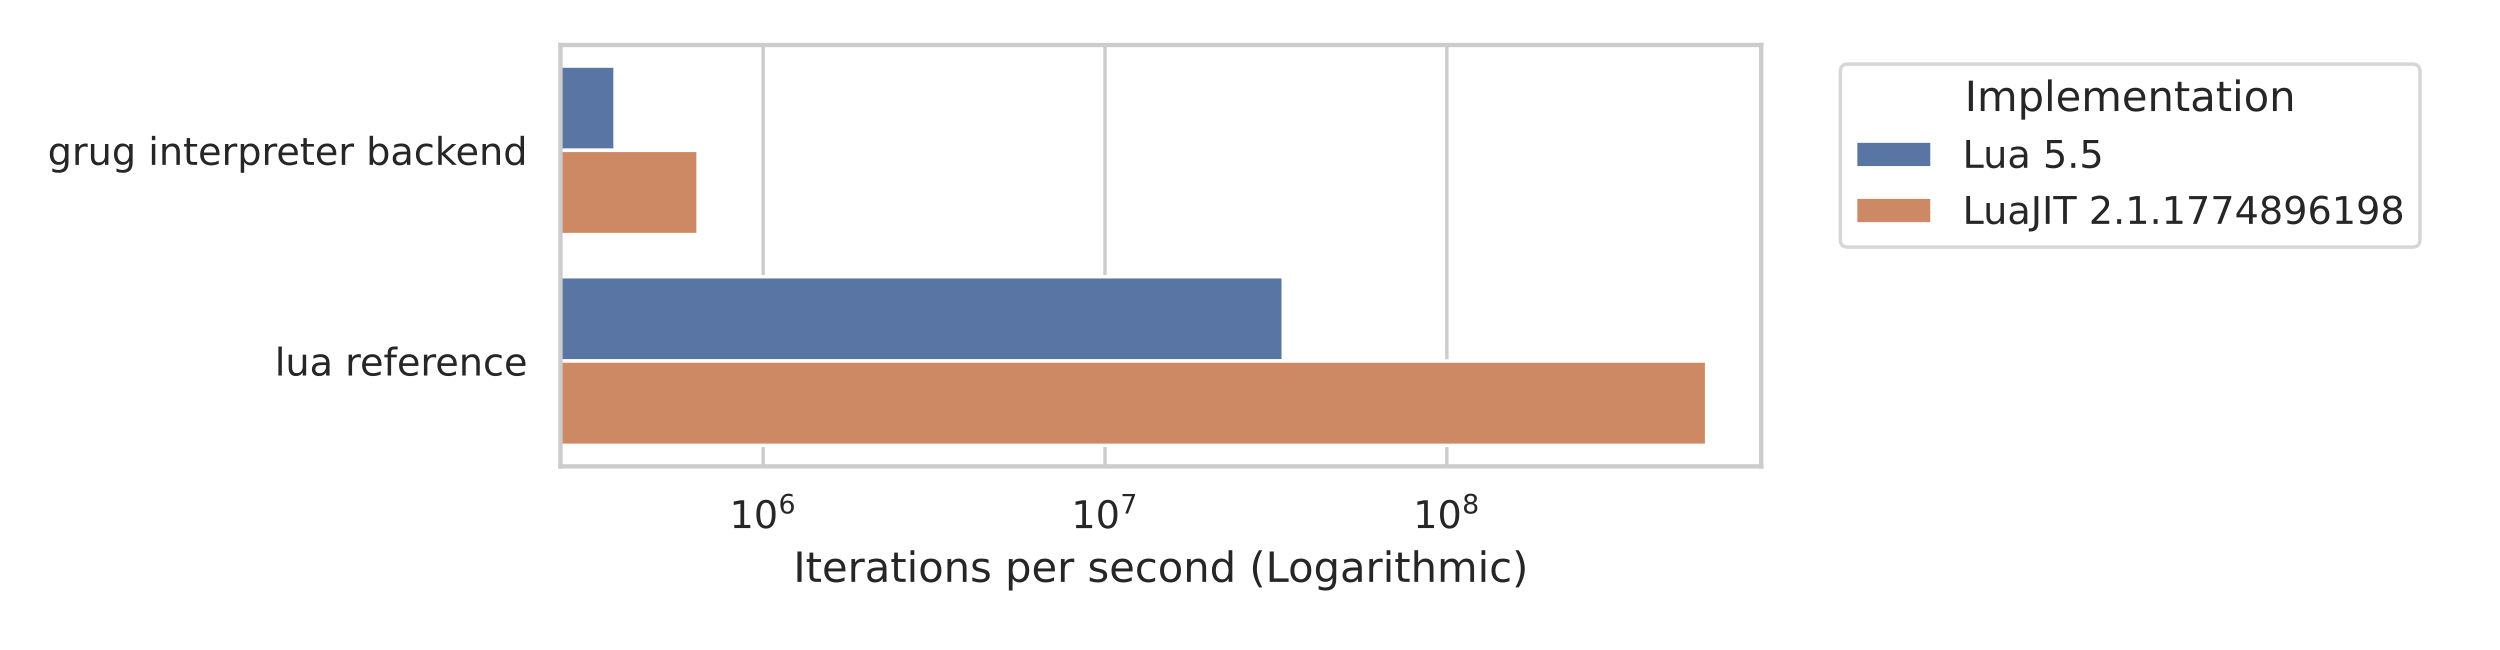
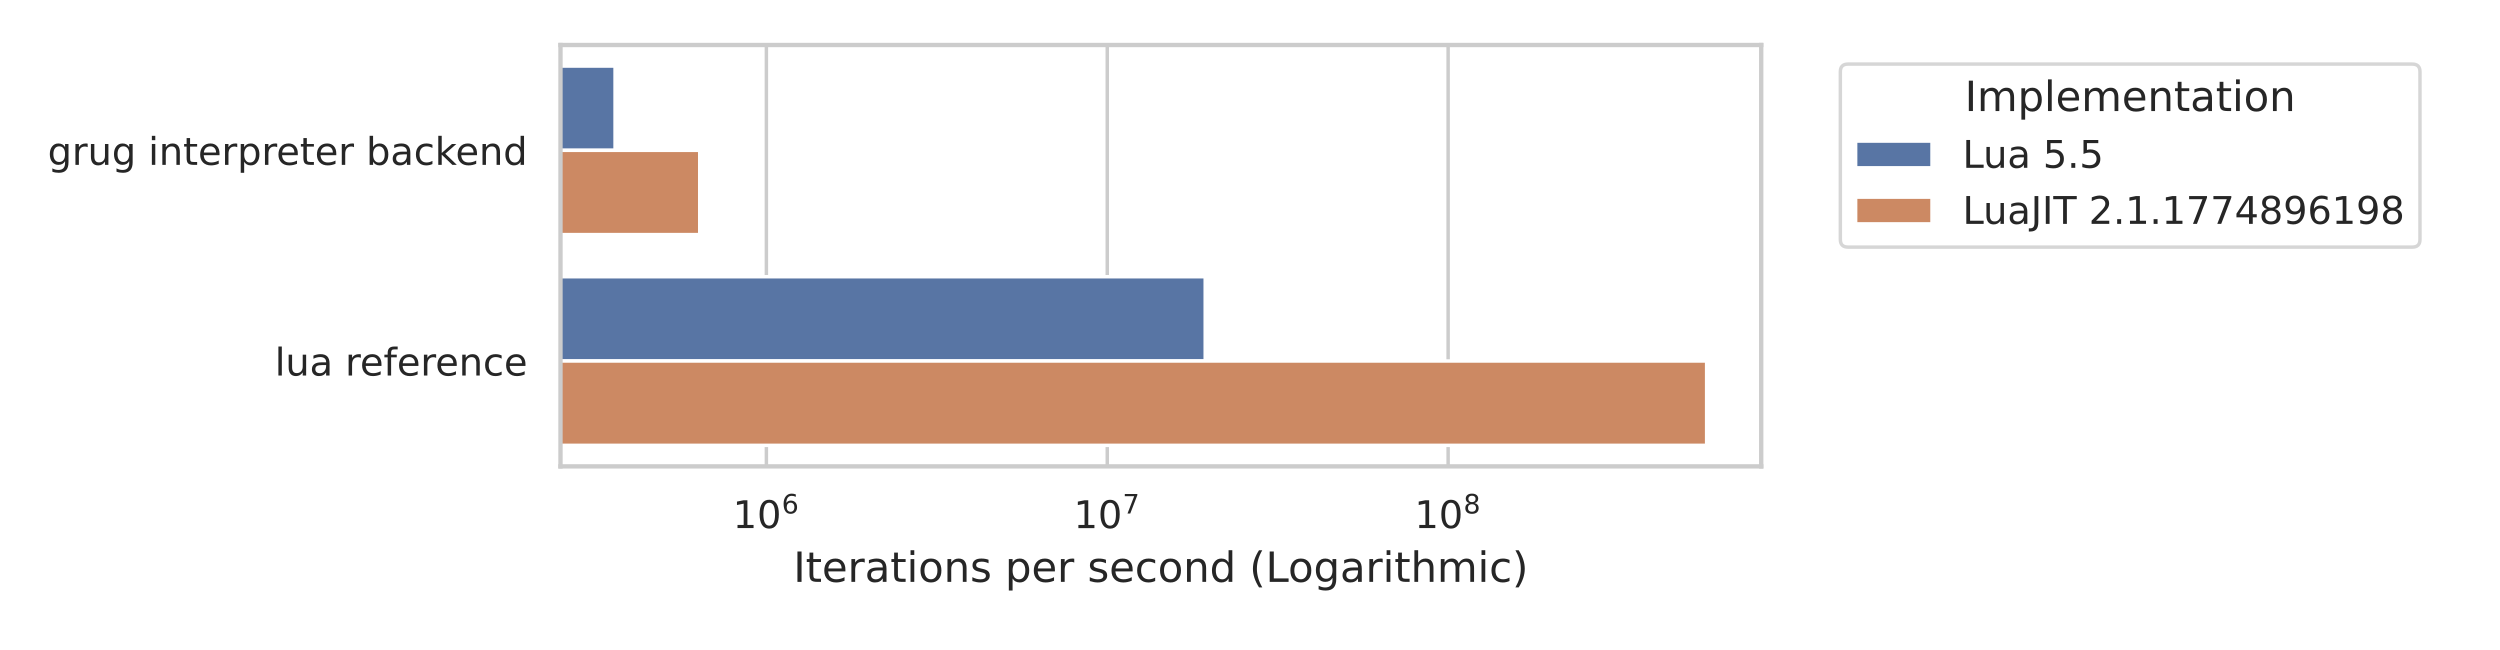
<svg xmlns="http://www.w3.org/2000/svg" xmlns:xlink="http://www.w3.org/1999/xlink" width="720pt" height="187.2pt" viewBox="0 0 720 187.2" version="1.1">
  <defs>
    <style type="text/css">*{stroke-linejoin: round; stroke-linecap: butt}</style>
  </defs>
  <g id="figure_1">
    <g id="patch_1">
      <path d="M 0 187.2  L 720 187.2  L 720 0  L 0 0  z " style="fill: #ffffff" />
    </g>
    <g id="axes_1">
      <g id="patch_2">
        <path d="M 161.42 134.316  L 507.23 134.316  L 507.23 12.96  L 161.42 12.96  z " style="fill: #ffffff" />
      </g>
      <g id="matplotlib.axis_1">
        <g id="xtick_1">
          <g id="line2d_1">
-             <path d="M 219.79 134.316  L 219.79 12.96  " clip-path="url(#p11791526bc)" style="fill: none; stroke: #cccccc; stroke-linecap: round" />
+             <path d="M 220.72 134.316  L 220.72 12.96  " clip-path="url(#p2f826e1d2b)" style="fill: none; stroke: #cccccc; stroke-linecap: round" />
          </g>
          <g id="text_1">
-             <g style="fill: #262626" transform="translate(210.11 152.1743) scale(0.11 -0.11)">
+             <g style="fill: #262626" transform="translate(211.0395 152.1743) scale(0.11 -0.11)">
              <defs>
                <path id="DejaVuSans-31" d="M 794 531  L 1825 531  L 1825 4091  L 703 3866  L 703 4441  L 1819 4666  L 2450 4666  L 2450 531  L 3481 531  L 3481 0  L 794 0  L 794 531  z " transform="scale(0.015625)" />
                <path id="DejaVuSans-30" d="M 2034 4250  Q 1547 4250 1301 3770  Q 1056 3291 1056 2328  Q 1056 1369 1301 889  Q 1547 409 2034 409  Q 2525 409 2770 889  Q 3016 1369 3016 2328  Q 3016 3291 2770 3770  Q 2525 4250 2034 4250  z M 2034 4750  Q 2819 4750 3233 4129  Q 3647 3509 3647 2328  Q 3647 1150 3233 529  Q 2819 -91 2034 -91  Q 1250 -91 836 529  Q 422 1150 422 2328  Q 422 3509 836 4129  Q 1250 4750 2034 4750  z " transform="scale(0.015625)" />
                <path id="DejaVuSans-36" d="M 2113 2584  Q 1688 2584 1439 2293  Q 1191 2003 1191 1497  Q 1191 994 1439 701  Q 1688 409 2113 409  Q 2538 409 2786 701  Q 3034 994 3034 1497  Q 3034 2003 2786 2293  Q 2538 2584 2113 2584  z M 3366 4563  L 3366 3988  Q 3128 4100 2886 4159  Q 2644 4219 2406 4219  Q 1781 4219 1451 3797  Q 1122 3375 1075 2522  Q 1259 2794 1537 2939  Q 1816 3084 2150 3084  Q 2853 3084 3261 2657  Q 3669 2231 3669 1497  Q 3669 778 3244 343  Q 2819 -91 2113 -91  Q 1303 -91 875 529  Q 447 1150 447 2328  Q 447 3434 972 4092  Q 1497 4750 2381 4750  Q 2619 4750 2861 4703  Q 3103 4656 3366 4563  z " transform="scale(0.015625)" />
              </defs>
              <use xlink:href="#DejaVuSans-31" transform="translate(0 0.765625)" />
              <use xlink:href="#DejaVuSans-30" transform="translate(63.62305 0.765625)" />
              <use xlink:href="#DejaVuSans-36" transform="translate(128.2031 39.04688) scale(0.7)" />
            </g>
          </g>
        </g>
        <g id="xtick_2">
          <g id="line2d_2">
-             <path d="M 318.236 134.316  L 318.236 12.96  " clip-path="url(#p11791526bc)" style="fill: none; stroke: #cccccc; stroke-linecap: round" />
+             <path d="M 318.89 134.316  L 318.89 12.96  " clip-path="url(#p2f826e1d2b)" style="fill: none; stroke: #cccccc; stroke-linecap: round" />
          </g>
          <g id="text_2">
-             <g style="fill: #262626" transform="translate(308.5555 152.1743) scale(0.11 -0.11)">
+             <g style="fill: #262626" transform="translate(309.21 152.1743) scale(0.11 -0.11)">
              <defs>
                <path id="DejaVuSans-37" d="M 525 4666  L 3525 4666  L 3525 4397  L 1831 0  L 1172 0  L 2766 4134  L 525 4134  L 525 4666  z " transform="scale(0.015625)" />
              </defs>
              <use xlink:href="#DejaVuSans-31" transform="translate(0 0.684375)" />
              <use xlink:href="#DejaVuSans-30" transform="translate(63.62305 0.684375)" />
              <use xlink:href="#DejaVuSans-37" transform="translate(128.2031 38.96563) scale(0.7)" />
            </g>
          </g>
        </g>
        <g id="xtick_3">
          <g id="line2d_3">
-             <path d="M 416.681 134.316  L 416.681 12.96  " clip-path="url(#p11791526bc)" style="fill: none; stroke: #cccccc; stroke-linecap: round" />
+             <path d="M 417.06 134.316  L 417.06 12.96  " clip-path="url(#p2f826e1d2b)" style="fill: none; stroke: #cccccc; stroke-linecap: round" />
          </g>
          <g id="text_3">
-             <g style="fill: #262626" transform="translate(407.001 152.1743) scale(0.11 -0.11)">
+             <g style="fill: #262626" transform="translate(407.3804 152.1743) scale(0.11 -0.11)">
              <defs>
                <path id="DejaVuSans-38" d="M 2034 2216  Q 1584 2216 1326 1975  Q 1069 1734 1069 1313  Q 1069 891 1326 650  Q 1584 409 2034 409  Q 2484 409 2743 651  Q 3003 894 3003 1313  Q 3003 1734 2745 1975  Q 2488 2216 2034 2216  z M 1403 2484  Q 997 2584 770 2862  Q 544 3141 544 3541  Q 544 4100 942 4425  Q 1341 4750 2034 4750  Q 2731 4750 3128 4425  Q 3525 4100 3525 3541  Q 3525 3141 3298 2862  Q 3072 2584 2669 2484  Q 3125 2378 3379 2068  Q 3634 1759 3634 1313  Q 3634 634 3220 271  Q 2806 -91 2034 -91  Q 1263 -91 848 271  Q 434 634 434 1313  Q 434 1759 690 2068  Q 947 2378 1403 2484  z M 1172 3481  Q 1172 3119 1398 2916  Q 1625 2713 2034 2713  Q 2441 2713 2670 2916  Q 2900 3119 2900 3481  Q 2900 3844 2670 4047  Q 2441 4250 2034 4250  Q 1625 4250 1398 4047  Q 1172 3844 1172 3481  z " transform="scale(0.015625)" />
              </defs>
              <use xlink:href="#DejaVuSans-31" transform="translate(0 0.765625)" />
              <use xlink:href="#DejaVuSans-30" transform="translate(63.62305 0.765625)" />
              <use xlink:href="#DejaVuSans-38" transform="translate(128.2031 39.04688) scale(0.7)" />
            </g>
          </g>
        </g>
        <g id="xtick_4" />
        <g id="xtick_5" />
        <g id="xtick_6" />
        <g id="xtick_7" />
        <g id="xtick_8" />
        <g id="xtick_9" />
        <g id="xtick_10" />
        <g id="xtick_11" />
        <g id="xtick_12" />
        <g id="xtick_13" />
        <g id="xtick_14" />
        <g id="xtick_15" />
        <g id="xtick_16" />
        <g id="xtick_17" />
        <g id="xtick_18" />
        <g id="xtick_19" />
        <g id="xtick_20" />
        <g id="xtick_21" />
        <g id="xtick_22" />
        <g id="xtick_23" />
        <g id="xtick_24" />
        <g id="xtick_25" />
        <g id="xtick_26" />
        <g id="xtick_27" />
        <g id="xtick_28" />
        <g id="xtick_29" />
        <g id="xtick_30" />
        <g id="xtick_31" />
        <g id="xtick_32" />
        <g id="xtick_33" />
        <g id="text_4">
          <g style="fill: #262626" transform="translate(228.4859 167.5801) scale(0.12 -0.12)">
            <defs>
              <path id="DejaVuSans-49" d="M 628 4666  L 1259 4666  L 1259 0  L 628 0  L 628 4666  z " transform="scale(0.015625)" />
              <path id="DejaVuSans-74" d="M 1172 4494  L 1172 3500  L 2356 3500  L 2356 3053  L 1172 3053  L 1172 1153  Q 1172 725 1289 603  Q 1406 481 1766 481  L 2356 481  L 2356 0  L 1766 0  Q 1100 0 847 248  Q 594 497 594 1153  L 594 3053  L 172 3053  L 172 3500  L 594 3500  L 594 4494  L 1172 4494  z " transform="scale(0.015625)" />
              <path id="DejaVuSans-65" d="M 3597 1894  L 3597 1613  L 953 1613  Q 991 1019 1311 708  Q 1631 397 2203 397  Q 2534 397 2845 478  Q 3156 559 3463 722  L 3463 178  Q 3153 47 2828 -22  Q 2503 -91 2169 -91  Q 1331 -91 842 396  Q 353 884 353 1716  Q 353 2575 817 3079  Q 1281 3584 2069 3584  Q 2775 3584 3186 3129  Q 3597 2675 3597 1894  z M 3022 2063  Q 3016 2534 2758 2815  Q 2500 3097 2075 3097  Q 1594 3097 1305 2825  Q 1016 2553 972 2059  L 3022 2063  z " transform="scale(0.015625)" />
              <path id="DejaVuSans-72" d="M 2631 2963  Q 2534 3019 2420 3045  Q 2306 3072 2169 3072  Q 1681 3072 1420 2755  Q 1159 2438 1159 1844  L 1159 0  L 581 0  L 581 3500  L 1159 3500  L 1159 2956  Q 1341 3275 1631 3429  Q 1922 3584 2338 3584  Q 2397 3584 2469 3576  Q 2541 3569 2628 3553  L 2631 2963  z " transform="scale(0.015625)" />
              <path id="DejaVuSans-61" d="M 2194 1759  Q 1497 1759 1228 1600  Q 959 1441 959 1056  Q 959 750 1161 570  Q 1363 391 1709 391  Q 2188 391 2477 730  Q 2766 1069 2766 1631  L 2766 1759  L 2194 1759  z M 3341 1997  L 3341 0  L 2766 0  L 2766 531  Q 2569 213 2275 61  Q 1981 -91 1556 -91  Q 1019 -91 701 211  Q 384 513 384 1019  Q 384 1609 779 1909  Q 1175 2209 1959 2209  L 2766 2209  L 2766 2266  Q 2766 2663 2505 2880  Q 2244 3097 1772 3097  Q 1472 3097 1187 3025  Q 903 2953 641 2809  L 641 3341  Q 956 3463 1253 3523  Q 1550 3584 1831 3584  Q 2591 3584 2966 3190  Q 3341 2797 3341 1997  z " transform="scale(0.015625)" />
              <path id="DejaVuSans-69" d="M 603 3500  L 1178 3500  L 1178 0  L 603 0  L 603 3500  z M 603 4863  L 1178 4863  L 1178 4134  L 603 4134  L 603 4863  z " transform="scale(0.015625)" />
              <path id="DejaVuSans-6f" d="M 1959 3097  Q 1497 3097 1228 2736  Q 959 2375 959 1747  Q 959 1119 1226 758  Q 1494 397 1959 397  Q 2419 397 2687 759  Q 2956 1122 2956 1747  Q 2956 2369 2687 2733  Q 2419 3097 1959 3097  z M 1959 3584  Q 2709 3584 3137 3096  Q 3566 2609 3566 1747  Q 3566 888 3137 398  Q 2709 -91 1959 -91  Q 1206 -91 779 398  Q 353 888 353 1747  Q 353 2609 779 3096  Q 1206 3584 1959 3584  z " transform="scale(0.015625)" />
              <path id="DejaVuSans-6e" d="M 3513 2113  L 3513 0  L 2938 0  L 2938 2094  Q 2938 2591 2744 2837  Q 2550 3084 2163 3084  Q 1697 3084 1428 2787  Q 1159 2491 1159 1978  L 1159 0  L 581 0  L 581 3500  L 1159 3500  L 1159 2956  Q 1366 3272 1645 3428  Q 1925 3584 2291 3584  Q 2894 3584 3203 3211  Q 3513 2838 3513 2113  z " transform="scale(0.015625)" />
              <path id="DejaVuSans-73" d="M 2834 3397  L 2834 2853  Q 2591 2978 2328 3040  Q 2066 3103 1784 3103  Q 1356 3103 1142 2972  Q 928 2841 928 2578  Q 928 2378 1081 2264  Q 1234 2150 1697 2047  L 1894 2003  Q 2506 1872 2764 1633  Q 3022 1394 3022 966  Q 3022 478 2636 193  Q 2250 -91 1575 -91  Q 1294 -91 989 -36  Q 684 19 347 128  L 347 722  Q 666 556 975 473  Q 1284 391 1588 391  Q 1994 391 2212 530  Q 2431 669 2431 922  Q 2431 1156 2273 1281  Q 2116 1406 1581 1522  L 1381 1569  Q 847 1681 609 1914  Q 372 2147 372 2553  Q 372 3047 722 3315  Q 1072 3584 1716 3584  Q 2034 3584 2315 3537  Q 2597 3491 2834 3397  z " transform="scale(0.015625)" />
              <path id="DejaVuSans-20" transform="scale(0.015625)" />
              <path id="DejaVuSans-70" d="M 1159 525  L 1159 -1331  L 581 -1331  L 581 3500  L 1159 3500  L 1159 2969  Q 1341 3281 1617 3432  Q 1894 3584 2278 3584  Q 2916 3584 3314 3078  Q 3713 2572 3713 1747  Q 3713 922 3314 415  Q 2916 -91 2278 -91  Q 1894 -91 1617 61  Q 1341 213 1159 525  z M 3116 1747  Q 3116 2381 2855 2742  Q 2594 3103 2138 3103  Q 1681 3103 1420 2742  Q 1159 2381 1159 1747  Q 1159 1113 1420 752  Q 1681 391 2138 391  Q 2594 391 2855 752  Q 3116 1113 3116 1747  z " transform="scale(0.015625)" />
              <path id="DejaVuSans-63" d="M 3122 3366  L 3122 2828  Q 2878 2963 2633 3030  Q 2388 3097 2138 3097  Q 1578 3097 1268 2742  Q 959 2388 959 1747  Q 959 1106 1268 751  Q 1578 397 2138 397  Q 2388 397 2633 464  Q 2878 531 3122 666  L 3122 134  Q 2881 22 2623 -34  Q 2366 -91 2075 -91  Q 1284 -91 818 406  Q 353 903 353 1747  Q 353 2603 823 3093  Q 1294 3584 2113 3584  Q 2378 3584 2631 3529  Q 2884 3475 3122 3366  z " transform="scale(0.015625)" />
              <path id="DejaVuSans-64" d="M 2906 2969  L 2906 4863  L 3481 4863  L 3481 0  L 2906 0  L 2906 525  Q 2725 213 2448 61  Q 2172 -91 1784 -91  Q 1150 -91 751 415  Q 353 922 353 1747  Q 353 2572 751 3078  Q 1150 3584 1784 3584  Q 2172 3584 2448 3432  Q 2725 3281 2906 2969  z M 947 1747  Q 947 1113 1208 752  Q 1469 391 1925 391  Q 2381 391 2643 752  Q 2906 1113 2906 1747  Q 2906 2381 2643 2742  Q 2381 3103 1925 3103  Q 1469 3103 1208 2742  Q 947 2381 947 1747  z " transform="scale(0.015625)" />
              <path id="DejaVuSans-28" d="M 1984 4856  Q 1566 4138 1362 3434  Q 1159 2731 1159 2009  Q 1159 1288 1364 580  Q 1569 -128 1984 -844  L 1484 -844  Q 1016 -109 783 600  Q 550 1309 550 2009  Q 550 2706 781 3412  Q 1013 4119 1484 4856  L 1984 4856  z " transform="scale(0.015625)" />
              <path id="DejaVuSans-4c" d="M 628 4666  L 1259 4666  L 1259 531  L 3531 531  L 3531 0  L 628 0  L 628 4666  z " transform="scale(0.015625)" />
              <path id="DejaVuSans-67" d="M 2906 1791  Q 2906 2416 2648 2759  Q 2391 3103 1925 3103  Q 1463 3103 1205 2759  Q 947 2416 947 1791  Q 947 1169 1205 825  Q 1463 481 1925 481  Q 2391 481 2648 825  Q 2906 1169 2906 1791  z M 3481 434  Q 3481 -459 3084 -895  Q 2688 -1331 1869 -1331  Q 1566 -1331 1297 -1286  Q 1028 -1241 775 -1147  L 775 -588  Q 1028 -725 1275 -790  Q 1522 -856 1778 -856  Q 2344 -856 2625 -561  Q 2906 -266 2906 331  L 2906 616  Q 2728 306 2450 153  Q 2172 0 1784 0  Q 1141 0 747 490  Q 353 981 353 1791  Q 353 2603 747 3093  Q 1141 3584 1784 3584  Q 2172 3584 2450 3431  Q 2728 3278 2906 2969  L 2906 3500  L 3481 3500  L 3481 434  z " transform="scale(0.015625)" />
              <path id="DejaVuSans-68" d="M 3513 2113  L 3513 0  L 2938 0  L 2938 2094  Q 2938 2591 2744 2837  Q 2550 3084 2163 3084  Q 1697 3084 1428 2787  Q 1159 2491 1159 1978  L 1159 0  L 581 0  L 581 4863  L 1159 4863  L 1159 2956  Q 1366 3272 1645 3428  Q 1925 3584 2291 3584  Q 2894 3584 3203 3211  Q 3513 2838 3513 2113  z " transform="scale(0.015625)" />
              <path id="DejaVuSans-6d" d="M 3328 2828  Q 3544 3216 3844 3400  Q 4144 3584 4550 3584  Q 5097 3584 5394 3201  Q 5691 2819 5691 2113  L 5691 0  L 5113 0  L 5113 2094  Q 5113 2597 4934 2840  Q 4756 3084 4391 3084  Q 3944 3084 3684 2787  Q 3425 2491 3425 1978  L 3425 0  L 2847 0  L 2847 2094  Q 2847 2600 2669 2842  Q 2491 3084 2119 3084  Q 1678 3084 1418 2786  Q 1159 2488 1159 1978  L 1159 0  L 581 0  L 581 3500  L 1159 3500  L 1159 2956  Q 1356 3278 1631 3431  Q 1906 3584 2284 3584  Q 2666 3584 2933 3390  Q 3200 3197 3328 2828  z " transform="scale(0.015625)" />
              <path id="DejaVuSans-29" d="M 513 4856  L 1013 4856  Q 1481 4119 1714 3412  Q 1947 2706 1947 2009  Q 1947 1309 1714 600  Q 1481 -109 1013 -844  L 513 -844  Q 928 -128 1133 580  Q 1338 1288 1338 2009  Q 1338 2731 1133 3434  Q 928 4138 513 4856  z " transform="scale(0.015625)" />
            </defs>
            <use xlink:href="#DejaVuSans-49" />
            <use xlink:href="#DejaVuSans-74" transform="translate(29.49219 0)" />
            <use xlink:href="#DejaVuSans-65" transform="translate(68.70117 0)" />
            <use xlink:href="#DejaVuSans-72" transform="translate(130.2246 0)" />
            <use xlink:href="#DejaVuSans-61" transform="translate(171.3379 0)" />
            <use xlink:href="#DejaVuSans-74" transform="translate(232.6172 0)" />
            <use xlink:href="#DejaVuSans-69" transform="translate(271.8262 0)" />
            <use xlink:href="#DejaVuSans-6f" transform="translate(299.6094 0)" />
            <use xlink:href="#DejaVuSans-6e" transform="translate(360.791 0)" />
            <use xlink:href="#DejaVuSans-73" transform="translate(424.1699 0)" />
            <use xlink:href="#DejaVuSans-20" transform="translate(476.2695 0)" />
            <use xlink:href="#DejaVuSans-70" transform="translate(508.0566 0)" />
            <use xlink:href="#DejaVuSans-65" transform="translate(571.5332 0)" />
            <use xlink:href="#DejaVuSans-72" transform="translate(633.0566 0)" />
            <use xlink:href="#DejaVuSans-20" transform="translate(674.1699 0)" />
            <use xlink:href="#DejaVuSans-73" transform="translate(705.957 0)" />
            <use xlink:href="#DejaVuSans-65" transform="translate(758.0566 0)" />
            <use xlink:href="#DejaVuSans-63" transform="translate(819.5801 0)" />
            <use xlink:href="#DejaVuSans-6f" transform="translate(874.5605 0)" />
            <use xlink:href="#DejaVuSans-6e" transform="translate(935.7422 0)" />
            <use xlink:href="#DejaVuSans-64" transform="translate(999.1211 0)" />
            <use xlink:href="#DejaVuSans-20" transform="translate(1062.598 0)" />
            <use xlink:href="#DejaVuSans-28" transform="translate(1094.385 0)" />
            <use xlink:href="#DejaVuSans-4c" transform="translate(1133.398 0)" />
            <use xlink:href="#DejaVuSans-6f" transform="translate(1187.361 0)" />
            <use xlink:href="#DejaVuSans-67" transform="translate(1248.543 0)" />
            <use xlink:href="#DejaVuSans-61" transform="translate(1312.02 0)" />
            <use xlink:href="#DejaVuSans-72" transform="translate(1373.299 0)" />
            <use xlink:href="#DejaVuSans-69" transform="translate(1414.412 0)" />
            <use xlink:href="#DejaVuSans-74" transform="translate(1442.195 0)" />
            <use xlink:href="#DejaVuSans-68" transform="translate(1481.404 0)" />
            <use xlink:href="#DejaVuSans-6d" transform="translate(1544.783 0)" />
            <use xlink:href="#DejaVuSans-69" transform="translate(1642.195 0)" />
            <use xlink:href="#DejaVuSans-63" transform="translate(1669.979 0)" />
            <use xlink:href="#DejaVuSans-29" transform="translate(1724.959 0)" />
          </g>
        </g>
      </g>
      <g id="matplotlib.axis_2">
        <g id="ytick_1">
          <g id="text_5">
            <g style="fill: #262626" transform="translate(13.74281 47.47814) scale(0.11 -0.11)">
              <defs>
                <path id="DejaVuSans-75" d="M 544 1381  L 544 3500  L 1119 3500  L 1119 1403  Q 1119 906 1312 657  Q 1506 409 1894 409  Q 2359 409 2629 706  Q 2900 1003 2900 1516  L 2900 3500  L 3475 3500  L 3475 0  L 2900 0  L 2900 538  Q 2691 219 2414 64  Q 2138 -91 1772 -91  Q 1169 -91 856 284  Q 544 659 544 1381  z M 1991 3584  L 1991 3584  z " transform="scale(0.015625)" />
                <path id="DejaVuSans-62" d="M 3116 1747  Q 3116 2381 2855 2742  Q 2594 3103 2138 3103  Q 1681 3103 1420 2742  Q 1159 2381 1159 1747  Q 1159 1113 1420 752  Q 1681 391 2138 391  Q 2594 391 2855 752  Q 3116 1113 3116 1747  z M 1159 2969  Q 1341 3281 1617 3432  Q 1894 3584 2278 3584  Q 2916 3584 3314 3078  Q 3713 2572 3713 1747  Q 3713 922 3314 415  Q 2916 -91 2278 -91  Q 1894 -91 1617 61  Q 1341 213 1159 525  L 1159 0  L 581 0  L 581 4863  L 1159 4863  L 1159 2969  z " transform="scale(0.015625)" />
                <path id="DejaVuSans-6b" d="M 581 4863  L 1159 4863  L 1159 1991  L 2875 3500  L 3609 3500  L 1753 1863  L 3688 0  L 2938 0  L 1159 1709  L 1159 0  L 581 0  L 581 4863  z " transform="scale(0.015625)" />
              </defs>
              <use xlink:href="#DejaVuSans-67" />
              <use xlink:href="#DejaVuSans-72" transform="translate(63.47656 0)" />
              <use xlink:href="#DejaVuSans-75" transform="translate(104.5898 0)" />
              <use xlink:href="#DejaVuSans-67" transform="translate(167.9688 0)" />
              <use xlink:href="#DejaVuSans-20" transform="translate(231.4453 0)" />
              <use xlink:href="#DejaVuSans-69" transform="translate(263.2324 0)" />
              <use xlink:href="#DejaVuSans-6e" transform="translate(291.0156 0)" />
              <use xlink:href="#DejaVuSans-74" transform="translate(354.3945 0)" />
              <use xlink:href="#DejaVuSans-65" transform="translate(393.6035 0)" />
              <use xlink:href="#DejaVuSans-72" transform="translate(455.127 0)" />
              <use xlink:href="#DejaVuSans-70" transform="translate(496.2402 0)" />
              <use xlink:href="#DejaVuSans-72" transform="translate(559.7168 0)" />
              <use xlink:href="#DejaVuSans-65" transform="translate(598.5801 0)" />
              <use xlink:href="#DejaVuSans-74" transform="translate(660.1035 0)" />
              <use xlink:href="#DejaVuSans-65" transform="translate(699.3125 0)" />
              <use xlink:href="#DejaVuSans-72" transform="translate(760.8359 0)" />
              <use xlink:href="#DejaVuSans-20" transform="translate(801.9492 0)" />
              <use xlink:href="#DejaVuSans-62" transform="translate(833.7363 0)" />
              <use xlink:href="#DejaVuSans-61" transform="translate(897.2129 0)" />
              <use xlink:href="#DejaVuSans-63" transform="translate(958.4922 0)" />
              <use xlink:href="#DejaVuSans-6b" transform="translate(1013.473 0)" />
              <use xlink:href="#DejaVuSans-65" transform="translate(1067.758 0)" />
              <use xlink:href="#DejaVuSans-6e" transform="translate(1129.281 0)" />
              <use xlink:href="#DejaVuSans-64" transform="translate(1192.66 0)" />
            </g>
          </g>
        </g>
        <g id="ytick_2">
          <g id="text_6">
            <g style="fill: #262626" transform="translate(79.14125 108.1561) scale(0.11 -0.11)">
              <defs>
                <path id="DejaVuSans-6c" d="M 603 4863  L 1178 4863  L 1178 0  L 603 0  L 603 4863  z " transform="scale(0.015625)" />
                <path id="DejaVuSans-66" d="M 2375 4863  L 2375 4384  L 1825 4384  Q 1516 4384 1395 4259  Q 1275 4134 1275 3809  L 1275 3500  L 2222 3500  L 2222 3053  L 1275 3053  L 1275 0  L 697 0  L 697 3053  L 147 3053  L 147 3500  L 697 3500  L 697 3744  Q 697 4328 969 4595  Q 1241 4863 1831 4863  L 2375 4863  z " transform="scale(0.015625)" />
              </defs>
              <use xlink:href="#DejaVuSans-6c" />
              <use xlink:href="#DejaVuSans-75" transform="translate(27.7832 0)" />
              <use xlink:href="#DejaVuSans-61" transform="translate(91.16211 0)" />
              <use xlink:href="#DejaVuSans-20" transform="translate(152.4414 0)" />
              <use xlink:href="#DejaVuSans-72" transform="translate(184.2285 0)" />
              <use xlink:href="#DejaVuSans-65" transform="translate(223.0918 0)" />
              <use xlink:href="#DejaVuSans-66" transform="translate(284.6152 0)" />
              <use xlink:href="#DejaVuSans-65" transform="translate(319.8203 0)" />
              <use xlink:href="#DejaVuSans-72" transform="translate(381.3438 0)" />
              <use xlink:href="#DejaVuSans-65" transform="translate(420.207 0)" />
              <use xlink:href="#DejaVuSans-6e" transform="translate(481.7305 0)" />
              <use xlink:href="#DejaVuSans-63" transform="translate(545.1094 0)" />
              <use xlink:href="#DejaVuSans-65" transform="translate(600.0898 0)" />
            </g>
          </g>
        </g>
      </g>
      <g id="patch_3">
-         <path d="M -98816.365 19.028  L 177.139 19.028  L 177.139 43.299  L -98816.365 43.299  z " clip-path="url(#p11791526bc)" style="fill: #5875a4; stroke: #ffffff; stroke-linejoin: miter" />
+         <path d="M -98538.731 19.028  L 177.139 19.028  L 177.139 43.299  L -98538.731 43.299  z " clip-path="url(#p2f826e1d2b)" style="fill: #5875a4; stroke: #ffffff; stroke-linejoin: miter" />
      </g>
      <g id="patch_4">
-         <path d="M -98816.365 79.706  L 369.575 79.706  L 369.575 103.977  L -98816.365 103.977  z " clip-path="url(#p11791526bc)" style="fill: #5875a4; stroke: #ffffff; stroke-linejoin: miter" />
+         <path d="M -98538.731 79.706  L 347.097 79.706  L 347.097 103.977  L -98538.731 103.977  z " clip-path="url(#p2f826e1d2b)" style="fill: #5875a4; stroke: #ffffff; stroke-linejoin: miter" />
      </g>
      <g id="patch_5">
-         <path d="M -98816.365 43.299  L 201.051 43.299  L 201.051 67.57  L -98816.365 67.57  z " clip-path="url(#p11791526bc)" style="fill: #cc8963; stroke: #ffffff; stroke-linejoin: miter" />
+         <path d="M -98538.731 43.299  L 201.521 43.299  L 201.521 67.57  L -98538.731 67.57  z " clip-path="url(#p2f826e1d2b)" style="fill: #cc8963; stroke: #ffffff; stroke-linejoin: miter" />
      </g>
      <g id="patch_6">
-         <path d="M -98816.365 103.977  L 491.511 103.977  L 491.511 128.248  L -98816.365 128.248  z " clip-path="url(#p11791526bc)" style="fill: #cc8963; stroke: #ffffff; stroke-linejoin: miter" />
+         <path d="M -98538.731 103.977  L 491.511 103.977  L 491.511 128.248  L -98538.731 128.248  z " clip-path="url(#p2f826e1d2b)" style="fill: #cc8963; stroke: #ffffff; stroke-linejoin: miter" />
      </g>
      <g id="patch_7">
-         <path d="M -98816.365 43.299  L -98816.365 43.299  L -98816.365 43.299  L -98816.365 43.299  z " clip-path="url(#p11791526bc)" style="fill: #5875a4; stroke: #ffffff; stroke-linejoin: miter" />
+         <path d="M -98538.731 43.299  L -98538.731 43.299  L -98538.731 43.299  L -98538.731 43.299  z " clip-path="url(#p2f826e1d2b)" style="fill: #5875a4; stroke: #ffffff; stroke-linejoin: miter" />
      </g>
      <g id="patch_8">
-         <path d="M -98816.365 43.299  L -98816.365 43.299  L -98816.365 43.299  L -98816.365 43.299  z " clip-path="url(#p11791526bc)" style="fill: #cc8963; stroke: #ffffff; stroke-linejoin: miter" />
+         <path d="M -98538.731 43.299  L -98538.731 43.299  L -98538.731 43.299  L -98538.731 43.299  z " clip-path="url(#p2f826e1d2b)" style="fill: #cc8963; stroke: #ffffff; stroke-linejoin: miter" />
      </g>
      <g id="patch_9">
        <path d="M 161.42 134.316  L 161.42 12.96  " style="fill: none; stroke: #cccccc; stroke-width: 1.25; stroke-linejoin: miter; stroke-linecap: square" />
      </g>
      <g id="patch_10">
        <path d="M 507.23 134.316  L 507.23 12.96  " style="fill: none; stroke: #cccccc; stroke-width: 1.25; stroke-linejoin: miter; stroke-linecap: square" />
      </g>
      <g id="patch_11">
        <path d="M 161.42 134.316  L 507.23 134.316  " style="fill: none; stroke: #cccccc; stroke-width: 1.25; stroke-linejoin: miter; stroke-linecap: square" />
      </g>
      <g id="patch_12">
        <path d="M 161.42 12.96  L 507.23 12.96  " style="fill: none; stroke: #cccccc; stroke-width: 1.25; stroke-linejoin: miter; stroke-linecap: square" />
      </g>
      <g id="legend_1">
        <g id="patch_13">
          <path d="M 532.221 71.166  L 694.751 71.166  Q 696.951 71.166 696.951 68.966  L 696.951 20.66  Q 696.951 18.46 694.751 18.46  L 532.221 18.46  Q 530.02 18.46 530.02 20.66  L 530.02 68.966  Q 530.02 71.166 532.221 71.166  z " style="fill: #ffffff; opacity: 0.8; stroke: #cccccc; stroke-linejoin: miter" />
        </g>
        <g id="text_7">
          <g style="fill: #262626" transform="translate(565.8428 31.97812) scale(0.12 -0.12)">
            <use xlink:href="#DejaVuSans-49" />
            <use xlink:href="#DejaVuSans-6d" transform="translate(29.49219 0)" />
            <use xlink:href="#DejaVuSans-70" transform="translate(126.9043 0)" />
            <use xlink:href="#DejaVuSans-6c" transform="translate(190.3809 0)" />
            <use xlink:href="#DejaVuSans-65" transform="translate(218.1641 0)" />
            <use xlink:href="#DejaVuSans-6d" transform="translate(279.6875 0)" />
            <use xlink:href="#DejaVuSans-65" transform="translate(377.0996 0)" />
            <use xlink:href="#DejaVuSans-6e" transform="translate(438.623 0)" />
            <use xlink:href="#DejaVuSans-74" transform="translate(502.002 0)" />
            <use xlink:href="#DejaVuSans-61" transform="translate(541.2109 0)" />
            <use xlink:href="#DejaVuSans-74" transform="translate(602.4902 0)" />
            <use xlink:href="#DejaVuSans-69" transform="translate(641.6992 0)" />
            <use xlink:href="#DejaVuSans-6f" transform="translate(669.4824 0)" />
            <use xlink:href="#DejaVuSans-6e" transform="translate(730.6641 0)" />
          </g>
        </g>
        <g id="patch_14">
          <path d="M 534.42 48.332  L 556.42 48.332  L 556.42 40.632  L 534.42 40.632  z " style="fill: #5875a4; stroke: #ffffff; stroke-linejoin: miter" />
        </g>
        <g id="text_8">
          <g style="fill: #262626" transform="translate(565.2205 48.33203) scale(0.11 -0.11)">
            <defs>
              <path id="DejaVuSans-35" d="M 691 4666  L 3169 4666  L 3169 4134  L 1269 4134  L 1269 2991  Q 1406 3038 1543 3061  Q 1681 3084 1819 3084  Q 2600 3084 3056 2656  Q 3513 2228 3513 1497  Q 3513 744 3044 326  Q 2575 -91 1722 -91  Q 1428 -91 1123 -41  Q 819 9 494 109  L 494 744  Q 775 591 1075 516  Q 1375 441 1709 441  Q 2250 441 2565 725  Q 2881 1009 2881 1497  Q 2881 1984 2565 2268  Q 2250 2553 1709 2553  Q 1456 2553 1204 2497  Q 953 2441 691 2322  L 691 4666  z " transform="scale(0.015625)" />
              <path id="DejaVuSans-2e" d="M 684 794  L 1344 794  L 1344 0  L 684 0  L 684 794  z " transform="scale(0.015625)" />
            </defs>
            <use xlink:href="#DejaVuSans-4c" />
            <use xlink:href="#DejaVuSans-75" transform="translate(53.96289 0)" />
            <use xlink:href="#DejaVuSans-61" transform="translate(117.3418 0)" />
            <use xlink:href="#DejaVuSans-20" transform="translate(178.6211 0)" />
            <use xlink:href="#DejaVuSans-35" transform="translate(210.4082 0)" />
            <use xlink:href="#DejaVuSans-2e" transform="translate(274.0312 0)" />
            <use xlink:href="#DejaVuSans-35" transform="translate(305.8184 0)" />
          </g>
        </g>
        <g id="patch_15">
          <path d="M 534.42 64.478  L 556.42 64.478  L 556.42 56.778  L 534.42 56.778  z " style="fill: #cc8963; stroke: #ffffff; stroke-linejoin: miter" />
        </g>
        <g id="text_9">
          <g style="fill: #262626" transform="translate(565.2205 64.47797) scale(0.11 -0.11)">
            <defs>
              <path id="DejaVuSans-4a" d="M 628 4666  L 1259 4666  L 1259 325  Q 1259 -519 939 -900  Q 619 -1281 -91 -1281  L -331 -1281  L -331 -750  L -134 -750  Q 284 -750 456 -515  Q 628 -281 628 325  L 628 4666  z " transform="scale(0.015625)" />
              <path id="DejaVuSans-54" d="M -19 4666  L 3928 4666  L 3928 4134  L 2272 4134  L 2272 0  L 1638 0  L 1638 4134  L -19 4134  L -19 4666  z " transform="scale(0.015625)" />
              <path id="DejaVuSans-32" d="M 1228 531  L 3431 531  L 3431 0  L 469 0  L 469 531  Q 828 903 1448 1529  Q 2069 2156 2228 2338  Q 2531 2678 2651 2914  Q 2772 3150 2772 3378  Q 2772 3750 2511 3984  Q 2250 4219 1831 4219  Q 1534 4219 1204 4116  Q 875 4013 500 3803  L 500 4441  Q 881 4594 1212 4672  Q 1544 4750 1819 4750  Q 2544 4750 2975 4387  Q 3406 4025 3406 3419  Q 3406 3131 3298 2873  Q 3191 2616 2906 2266  Q 2828 2175 2409 1742  Q 1991 1309 1228 531  z " transform="scale(0.015625)" />
              <path id="DejaVuSans-34" d="M 2419 4116  L 825 1625  L 2419 1625  L 2419 4116  z M 2253 4666  L 3047 4666  L 3047 1625  L 3713 1625  L 3713 1100  L 3047 1100  L 3047 0  L 2419 0  L 2419 1100  L 313 1100  L 313 1709  L 2253 4666  z " transform="scale(0.015625)" />
              <path id="DejaVuSans-39" d="M 703 97  L 703 672  Q 941 559 1184 500  Q 1428 441 1663 441  Q 2288 441 2617 861  Q 2947 1281 2994 2138  Q 2813 1869 2534 1725  Q 2256 1581 1919 1581  Q 1219 1581 811 2004  Q 403 2428 403 3163  Q 403 3881 828 4315  Q 1253 4750 1959 4750  Q 2769 4750 3195 4129  Q 3622 3509 3622 2328  Q 3622 1225 3098 567  Q 2575 -91 1691 -91  Q 1453 -91 1209 -44  Q 966 3 703 97  z M 1959 2075  Q 2384 2075 2632 2365  Q 2881 2656 2881 3163  Q 2881 3666 2632 3958  Q 2384 4250 1959 4250  Q 1534 4250 1286 3958  Q 1038 3666 1038 3163  Q 1038 2656 1286 2365  Q 1534 2075 1959 2075  z " transform="scale(0.015625)" />
            </defs>
            <use xlink:href="#DejaVuSans-4c" />
            <use xlink:href="#DejaVuSans-75" transform="translate(53.96289 0)" />
            <use xlink:href="#DejaVuSans-61" transform="translate(117.3418 0)" />
            <use xlink:href="#DejaVuSans-4a" transform="translate(178.6211 0)" />
            <use xlink:href="#DejaVuSans-49" transform="translate(208.1133 0)" />
            <use xlink:href="#DejaVuSans-54" transform="translate(237.6055 0)" />
            <use xlink:href="#DejaVuSans-20" transform="translate(298.6895 0)" />
            <use xlink:href="#DejaVuSans-32" transform="translate(330.4766 0)" />
            <use xlink:href="#DejaVuSans-2e" transform="translate(394.0996 0)" />
            <use xlink:href="#DejaVuSans-31" transform="translate(425.8867 0)" />
            <use xlink:href="#DejaVuSans-2e" transform="translate(489.5098 0)" />
            <use xlink:href="#DejaVuSans-31" transform="translate(521.2969 0)" />
            <use xlink:href="#DejaVuSans-37" transform="translate(584.9199 0)" />
            <use xlink:href="#DejaVuSans-37" transform="translate(648.543 0)" />
            <use xlink:href="#DejaVuSans-34" transform="translate(712.166 0)" />
            <use xlink:href="#DejaVuSans-38" transform="translate(775.7891 0)" />
            <use xlink:href="#DejaVuSans-39" transform="translate(839.4121 0)" />
            <use xlink:href="#DejaVuSans-36" transform="translate(903.0352 0)" />
            <use xlink:href="#DejaVuSans-31" transform="translate(966.6582 0)" />
            <use xlink:href="#DejaVuSans-39" transform="translate(1030.281 0)" />
            <use xlink:href="#DejaVuSans-38" transform="translate(1093.904 0)" />
          </g>
        </g>
      </g>
    </g>
  </g>
  <defs>
-     <clipPath id="p11791526bc">
+     <clipPath id="p2f826e1d2b">
      <rect x="161.42" y="12.96" width="345.81" height="121.356" />
    </clipPath>
  </defs>
</svg>
